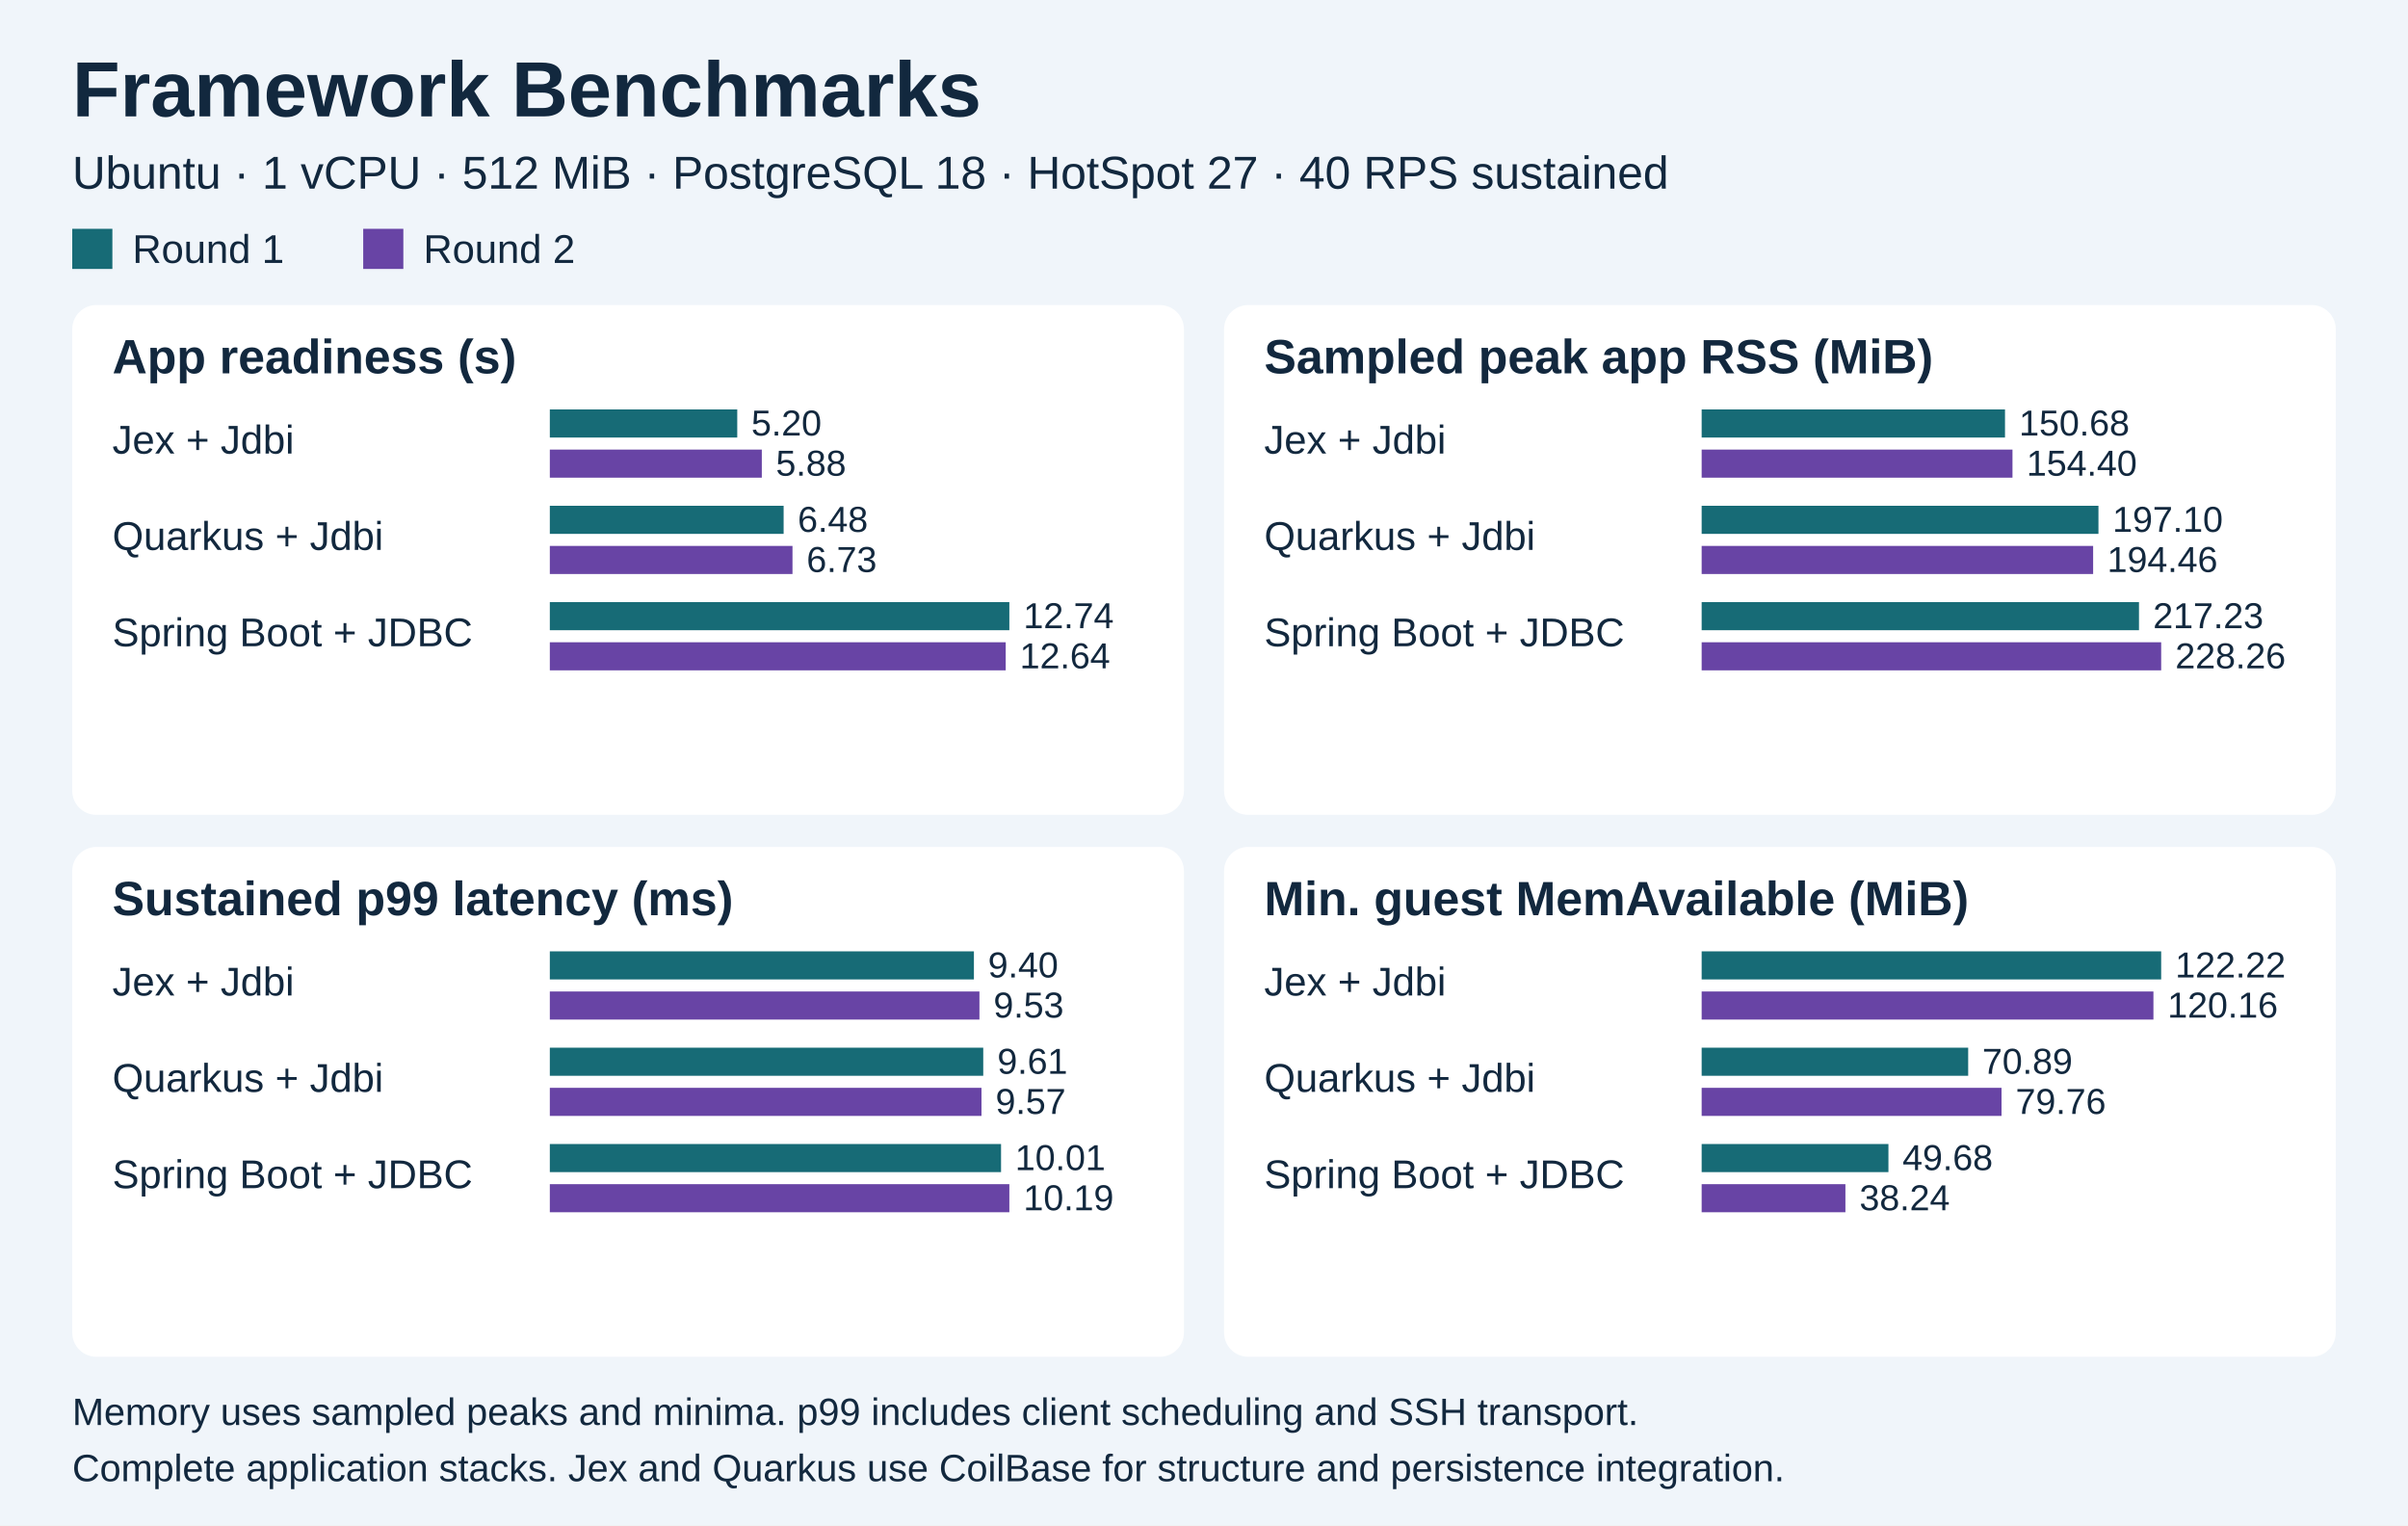
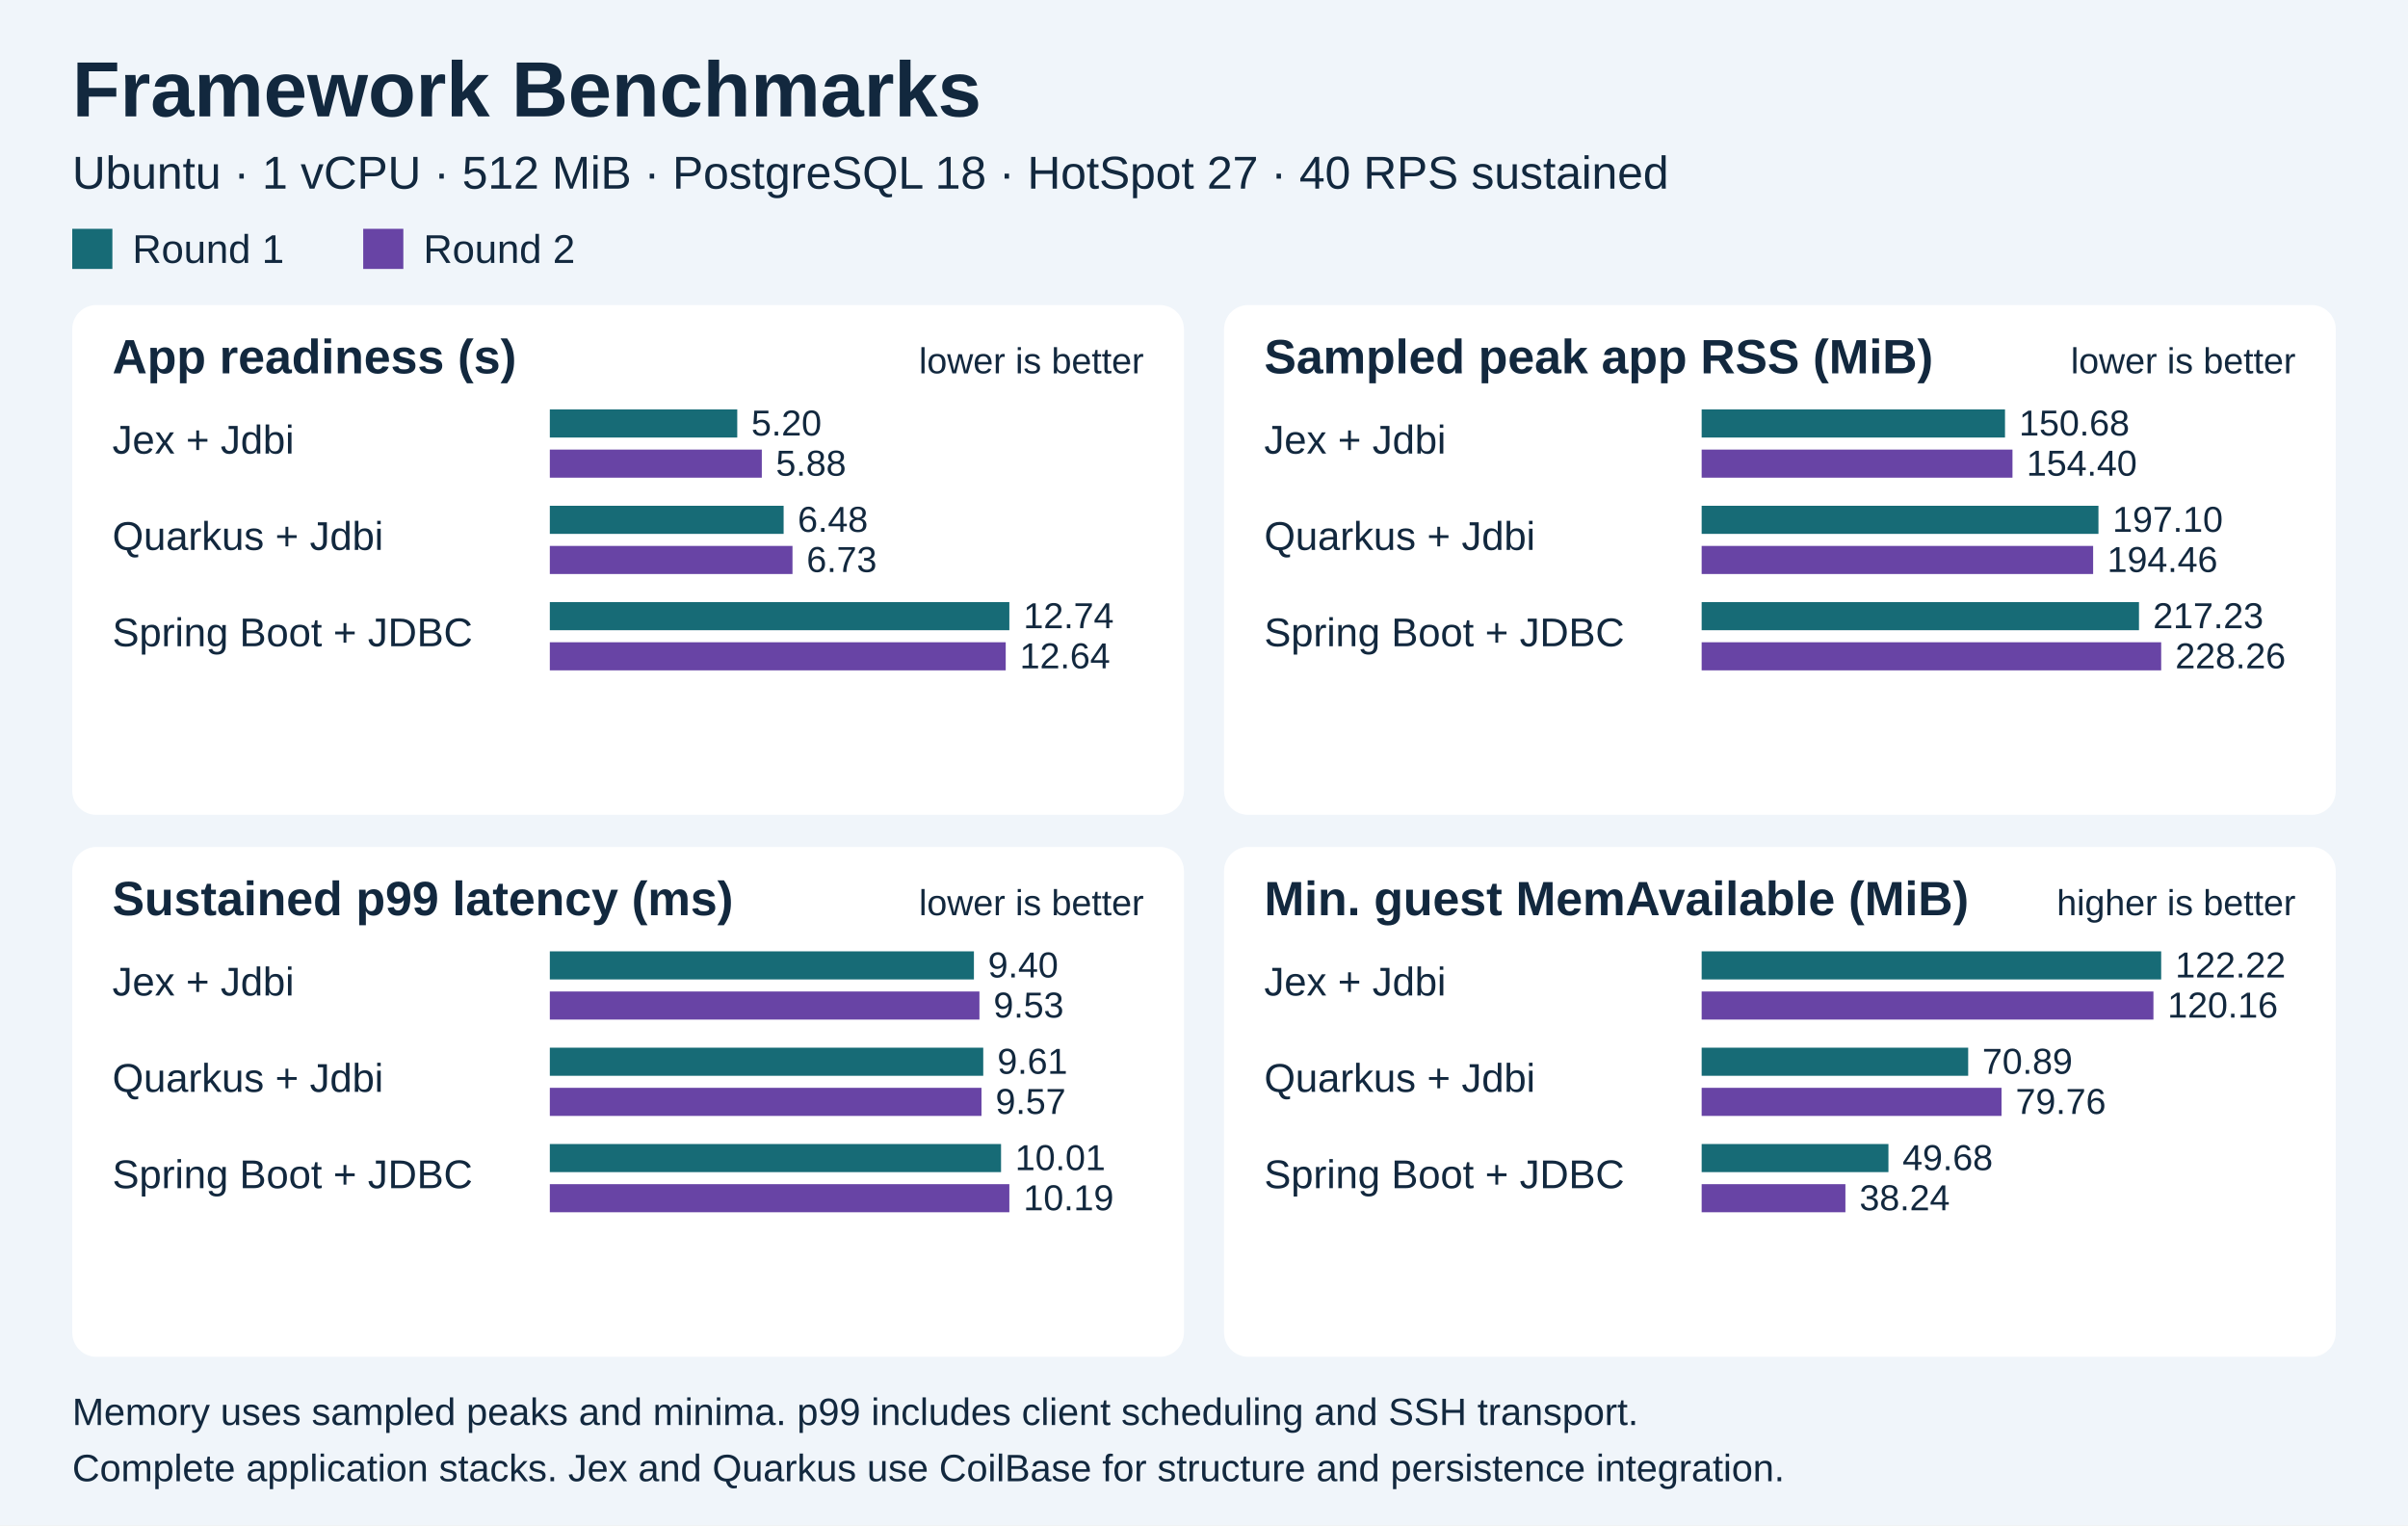
<svg xmlns="http://www.w3.org/2000/svg" viewBox="0 0 1200 760" role="img" aria-labelledby="title desc">
  <rect width="1200" height="760" fill="#f0f5fa" />
  <g font-family="Arial, Helvetica, sans-serif" fill="#12283e">
    <text x="36" y="58" font-size="39" font-weight="700">Framework Benchmarks</text>
    <text x="36" y="94" font-size="23">Ubuntu · 1 vCPU · 512 MiB · PostgreSQL 18 · HotSpot 27 · 40 RPS sustained</text>
    <rect x="36" y="114" width="20" height="20" fill="#176b76" />
    <text x="66" y="131" font-size="20">Round 1</text>
    <rect x="181" y="114" width="20" height="20" fill="#6844a5" />
    <text x="211" y="131" font-size="20">Round 2</text>
    <rect x="36" y="152" width="554" height="254" rx="12" fill="white" />
    <text x="56" y="186" font-size="24" font-weight="700">App readiness (s)</text>
+     <text x="570" y="186" font-size="18" text-anchor="end">lower is better</text>
    <text x="56" y="226" font-size="20">Jex + Jdbi</text>
    <rect x="274" y="204" width="93.40" height="14" fill="#176b76" />
    <text x="374.40" y="217" font-size="18">5.20</text>
    <rect x="274" y="224" width="105.64" height="14" fill="#6844a5" />
    <text x="386.64" y="237" font-size="18">5.88</text>
    <text x="56" y="274" font-size="20">Quarkus + Jdbi</text>
    <rect x="274" y="252" width="116.51" height="14" fill="#176b76" />
    <text x="397.51" y="265" font-size="18">6.48</text>
    <rect x="274" y="272" width="120.93" height="14" fill="#6844a5" />
    <text x="401.93" y="285" font-size="18">6.73</text>
    <text x="56" y="322" font-size="20">Spring Boot + JDBC</text>
    <rect x="274" y="300" width="229.00" height="14" fill="#176b76" />
    <text x="510.00" y="313" font-size="18">12.74</text>
    <rect x="274" y="320" width="227.19" height="14" fill="#6844a5" />
    <text x="508.19" y="333" font-size="18">12.64</text>
    <rect x="610" y="152" width="554" height="254" rx="12" fill="white" />
    <text x="630" y="186" font-size="24" font-weight="700">Sampled peak app RSS (MiB)</text>
+     <text x="1144" y="186" font-size="18" text-anchor="end">lower is better</text>
    <text x="630" y="226" font-size="20">Jex + Jdbi</text>
    <rect x="848" y="204" width="151.17" height="14" fill="#176b76" />
    <text x="1006.17" y="217" font-size="18">150.68</text>
    <rect x="848" y="224" width="154.90" height="14" fill="#6844a5" />
    <text x="1009.90" y="237" font-size="18">154.40</text>
    <text x="630" y="274" font-size="20">Quarkus + Jdbi</text>
    <rect x="848" y="252" width="197.74" height="14" fill="#176b76" />
    <text x="1052.74" y="265" font-size="18">197.10</text>
    <rect x="848" y="272" width="195.09" height="14" fill="#6844a5" />
    <text x="1050.09" y="285" font-size="18">194.46</text>
    <text x="630" y="322" font-size="20">Spring Boot + JDBC</text>
    <rect x="848" y="300" width="217.94" height="14" fill="#176b76" />
    <text x="1072.94" y="313" font-size="18">217.23</text>
    <rect x="848" y="320" width="229.00" height="14" fill="#6844a5" />
    <text x="1084.00" y="333" font-size="18">228.26</text>
    <rect x="36" y="422" width="554" height="254" rx="12" fill="white" />
    <text x="56" y="456" font-size="24" font-weight="700">Sustained p99 latency (ms)</text>
+     <text x="570" y="456" font-size="18" text-anchor="end">lower is better</text>
    <text x="56" y="496" font-size="20">Jex + Jdbi</text>
    <rect x="274" y="474" width="211.34" height="14" fill="#176b76" />
    <text x="492.34" y="487" font-size="18">9.40</text>
    <rect x="274" y="494" width="214.09" height="14" fill="#6844a5" />
    <text x="495.09" y="507" font-size="18">9.53</text>
    <text x="56" y="544" font-size="20">Quarkus + Jdbi</text>
    <rect x="274" y="522" width="215.99" height="14" fill="#176b76" />
    <text x="496.99" y="535" font-size="18">9.61</text>
    <rect x="274" y="542" width="215.11" height="14" fill="#6844a5" />
    <text x="496.11" y="555" font-size="18">9.57</text>
    <text x="56" y="592" font-size="20">Spring Boot + JDBC</text>
    <rect x="274" y="570" width="224.86" height="14" fill="#176b76" />
    <text x="505.86" y="583" font-size="18">10.01</text>
    <rect x="274" y="590" width="229.00" height="14" fill="#6844a5" />
    <text x="510.00" y="603" font-size="18">10.19</text>
    <rect x="610" y="422" width="554" height="254" rx="12" fill="white" />
    <text x="630" y="456" font-size="24" font-weight="700">Min. guest MemAvailable (MiB)</text>
+     <text x="1144" y="456" font-size="18" text-anchor="end">higher is better</text>
    <text x="630" y="496" font-size="20">Jex + Jdbi</text>
    <rect x="848" y="474" width="229.00" height="14" fill="#176b76" />
    <text x="1084.00" y="487" font-size="18">122.22</text>
    <rect x="848" y="494" width="225.14" height="14" fill="#6844a5" />
    <text x="1080.14" y="507" font-size="18">120.16</text>
    <text x="630" y="544" font-size="20">Quarkus + Jdbi</text>
    <rect x="848" y="522" width="132.82" height="14" fill="#176b76" />
    <text x="987.82" y="535" font-size="18">70.89</text>
    <rect x="848" y="542" width="149.44" height="14" fill="#6844a5" />
    <text x="1004.44" y="555" font-size="18">79.76</text>
    <text x="630" y="592" font-size="20">Spring Boot + JDBC</text>
    <rect x="848" y="570" width="93.08" height="14" fill="#176b76" />
    <text x="948.08" y="583" font-size="18">49.68</text>
    <rect x="848" y="590" width="71.64" height="14" fill="#6844a5" />
    <text x="926.64" y="603" font-size="18">38.24</text>
    <text x="36" y="710" font-size="19">Memory uses sampled peaks and minima. p99 includes client scheduling and SSH transport.</text>
    <text x="36" y="738" font-size="19">Complete application stacks. Jex and Quarkus use CoilBase for structure and persistence integration.</text>
  </g>
</svg>
